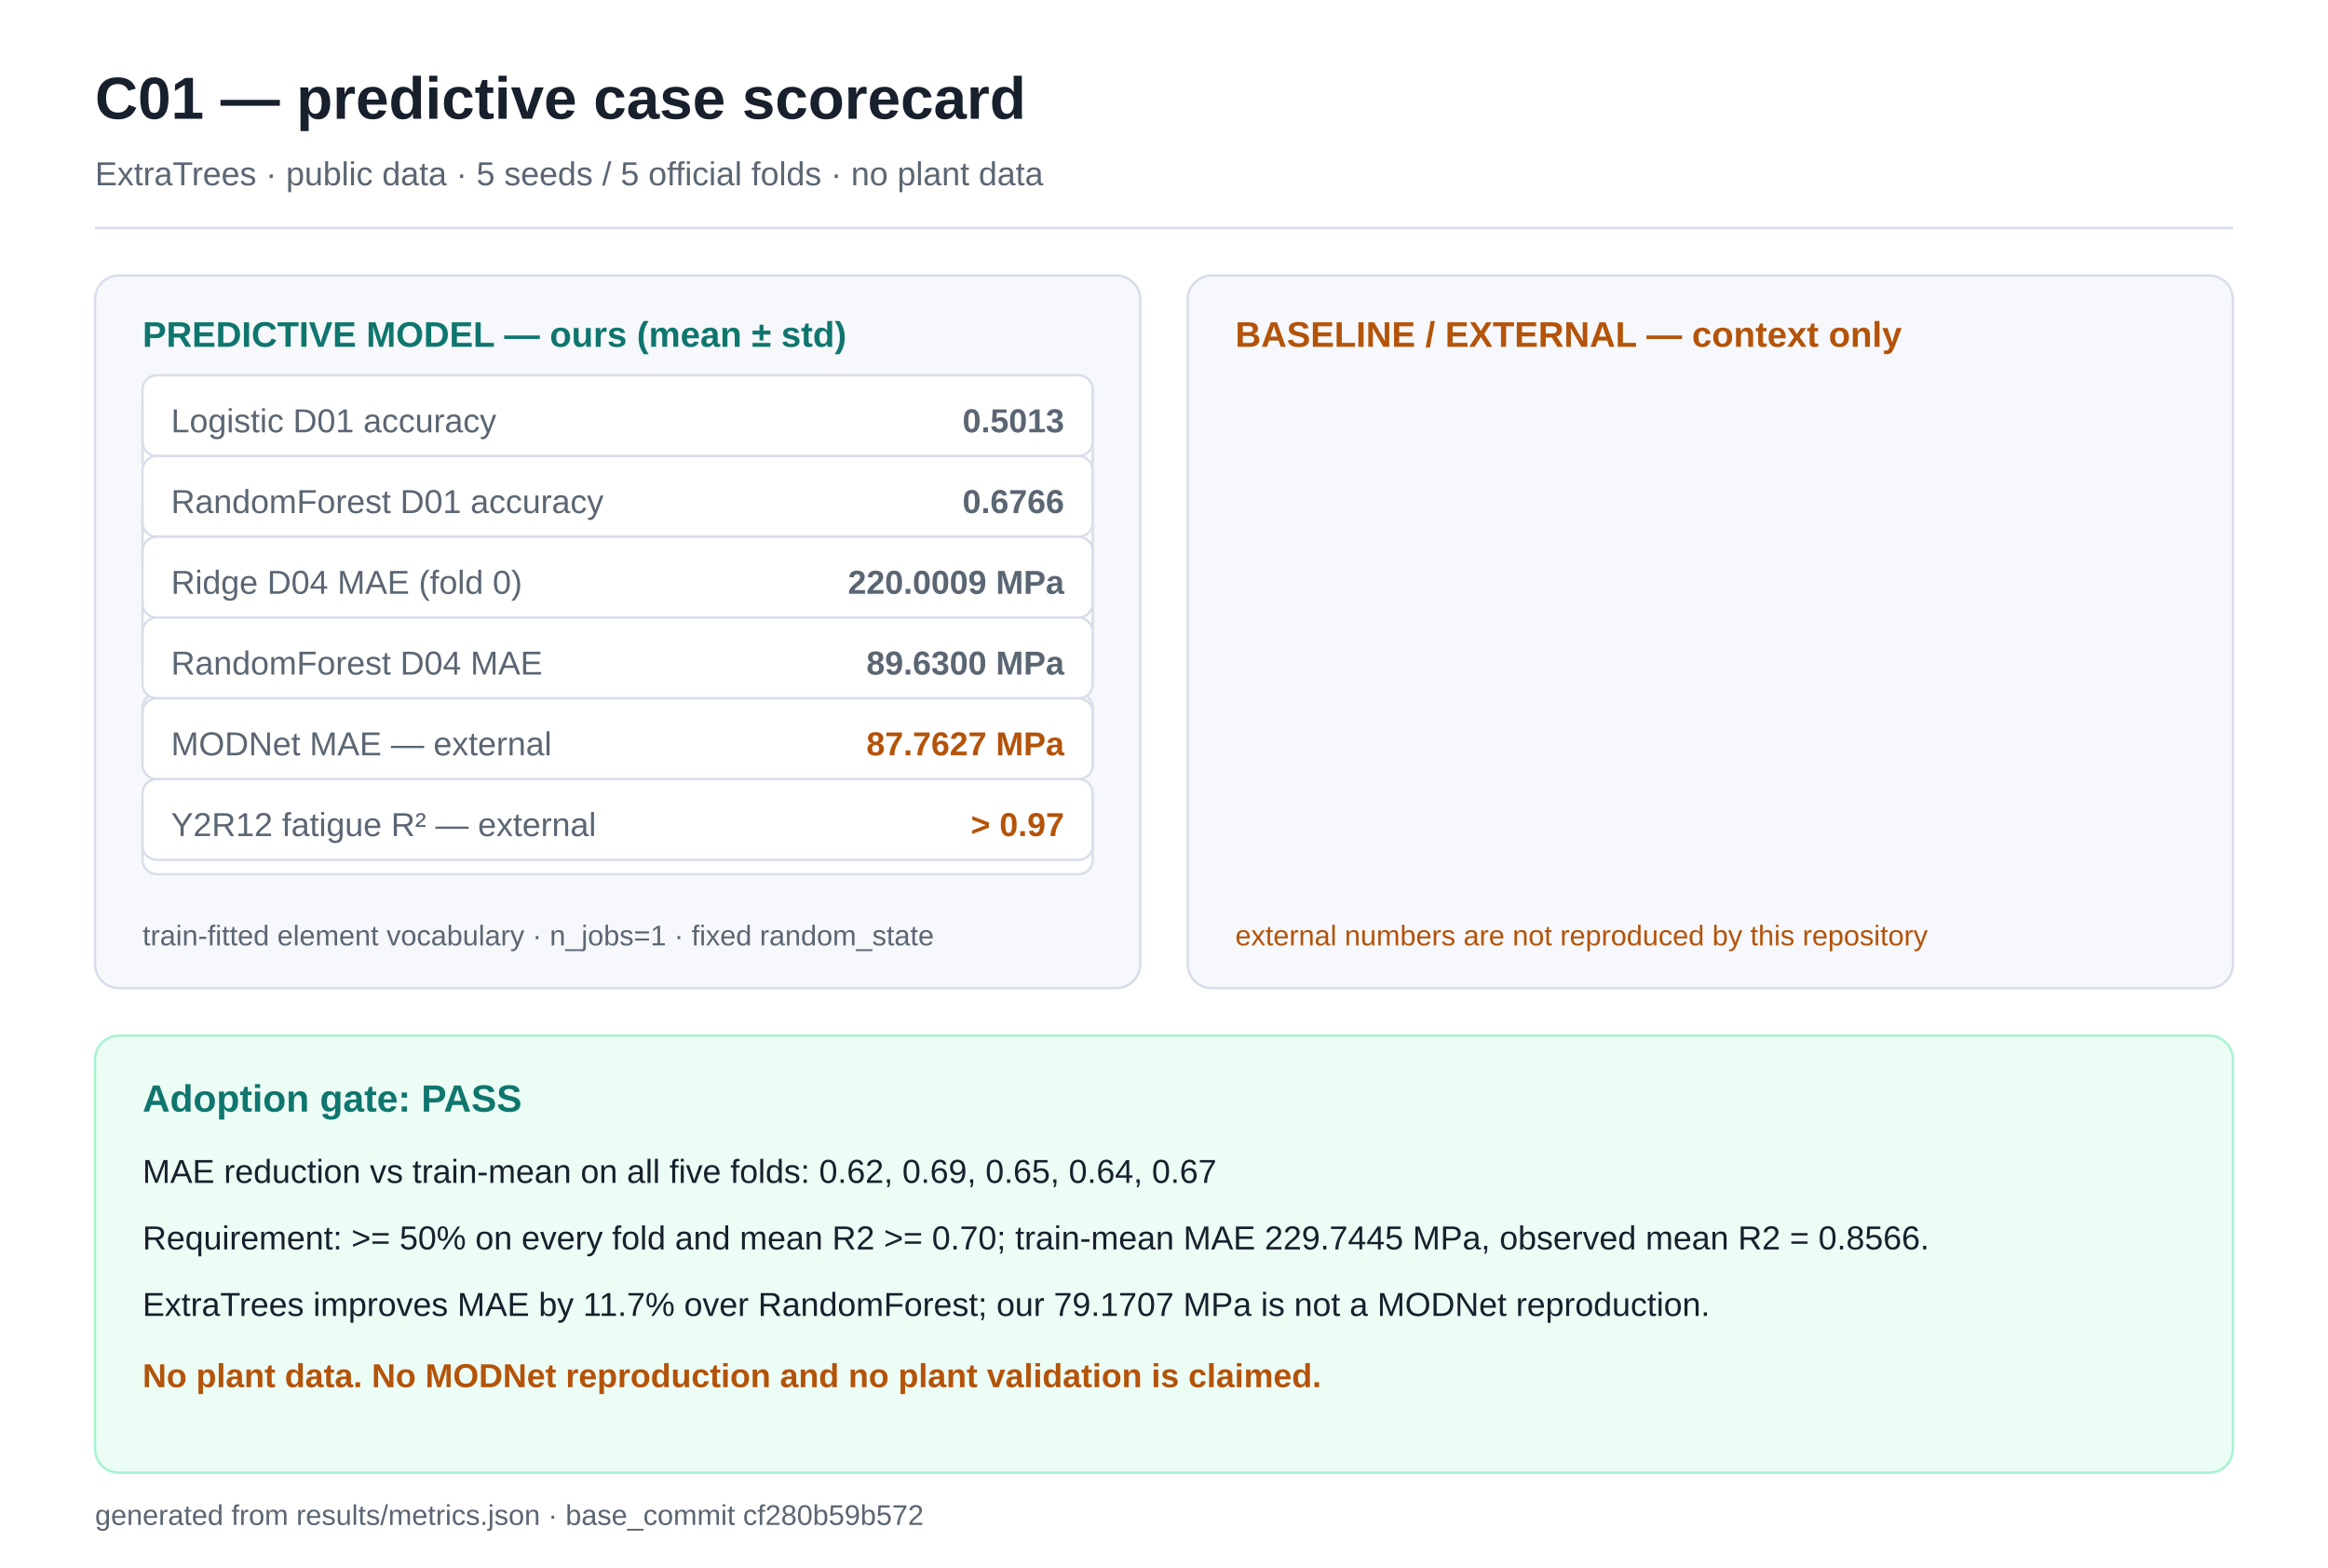
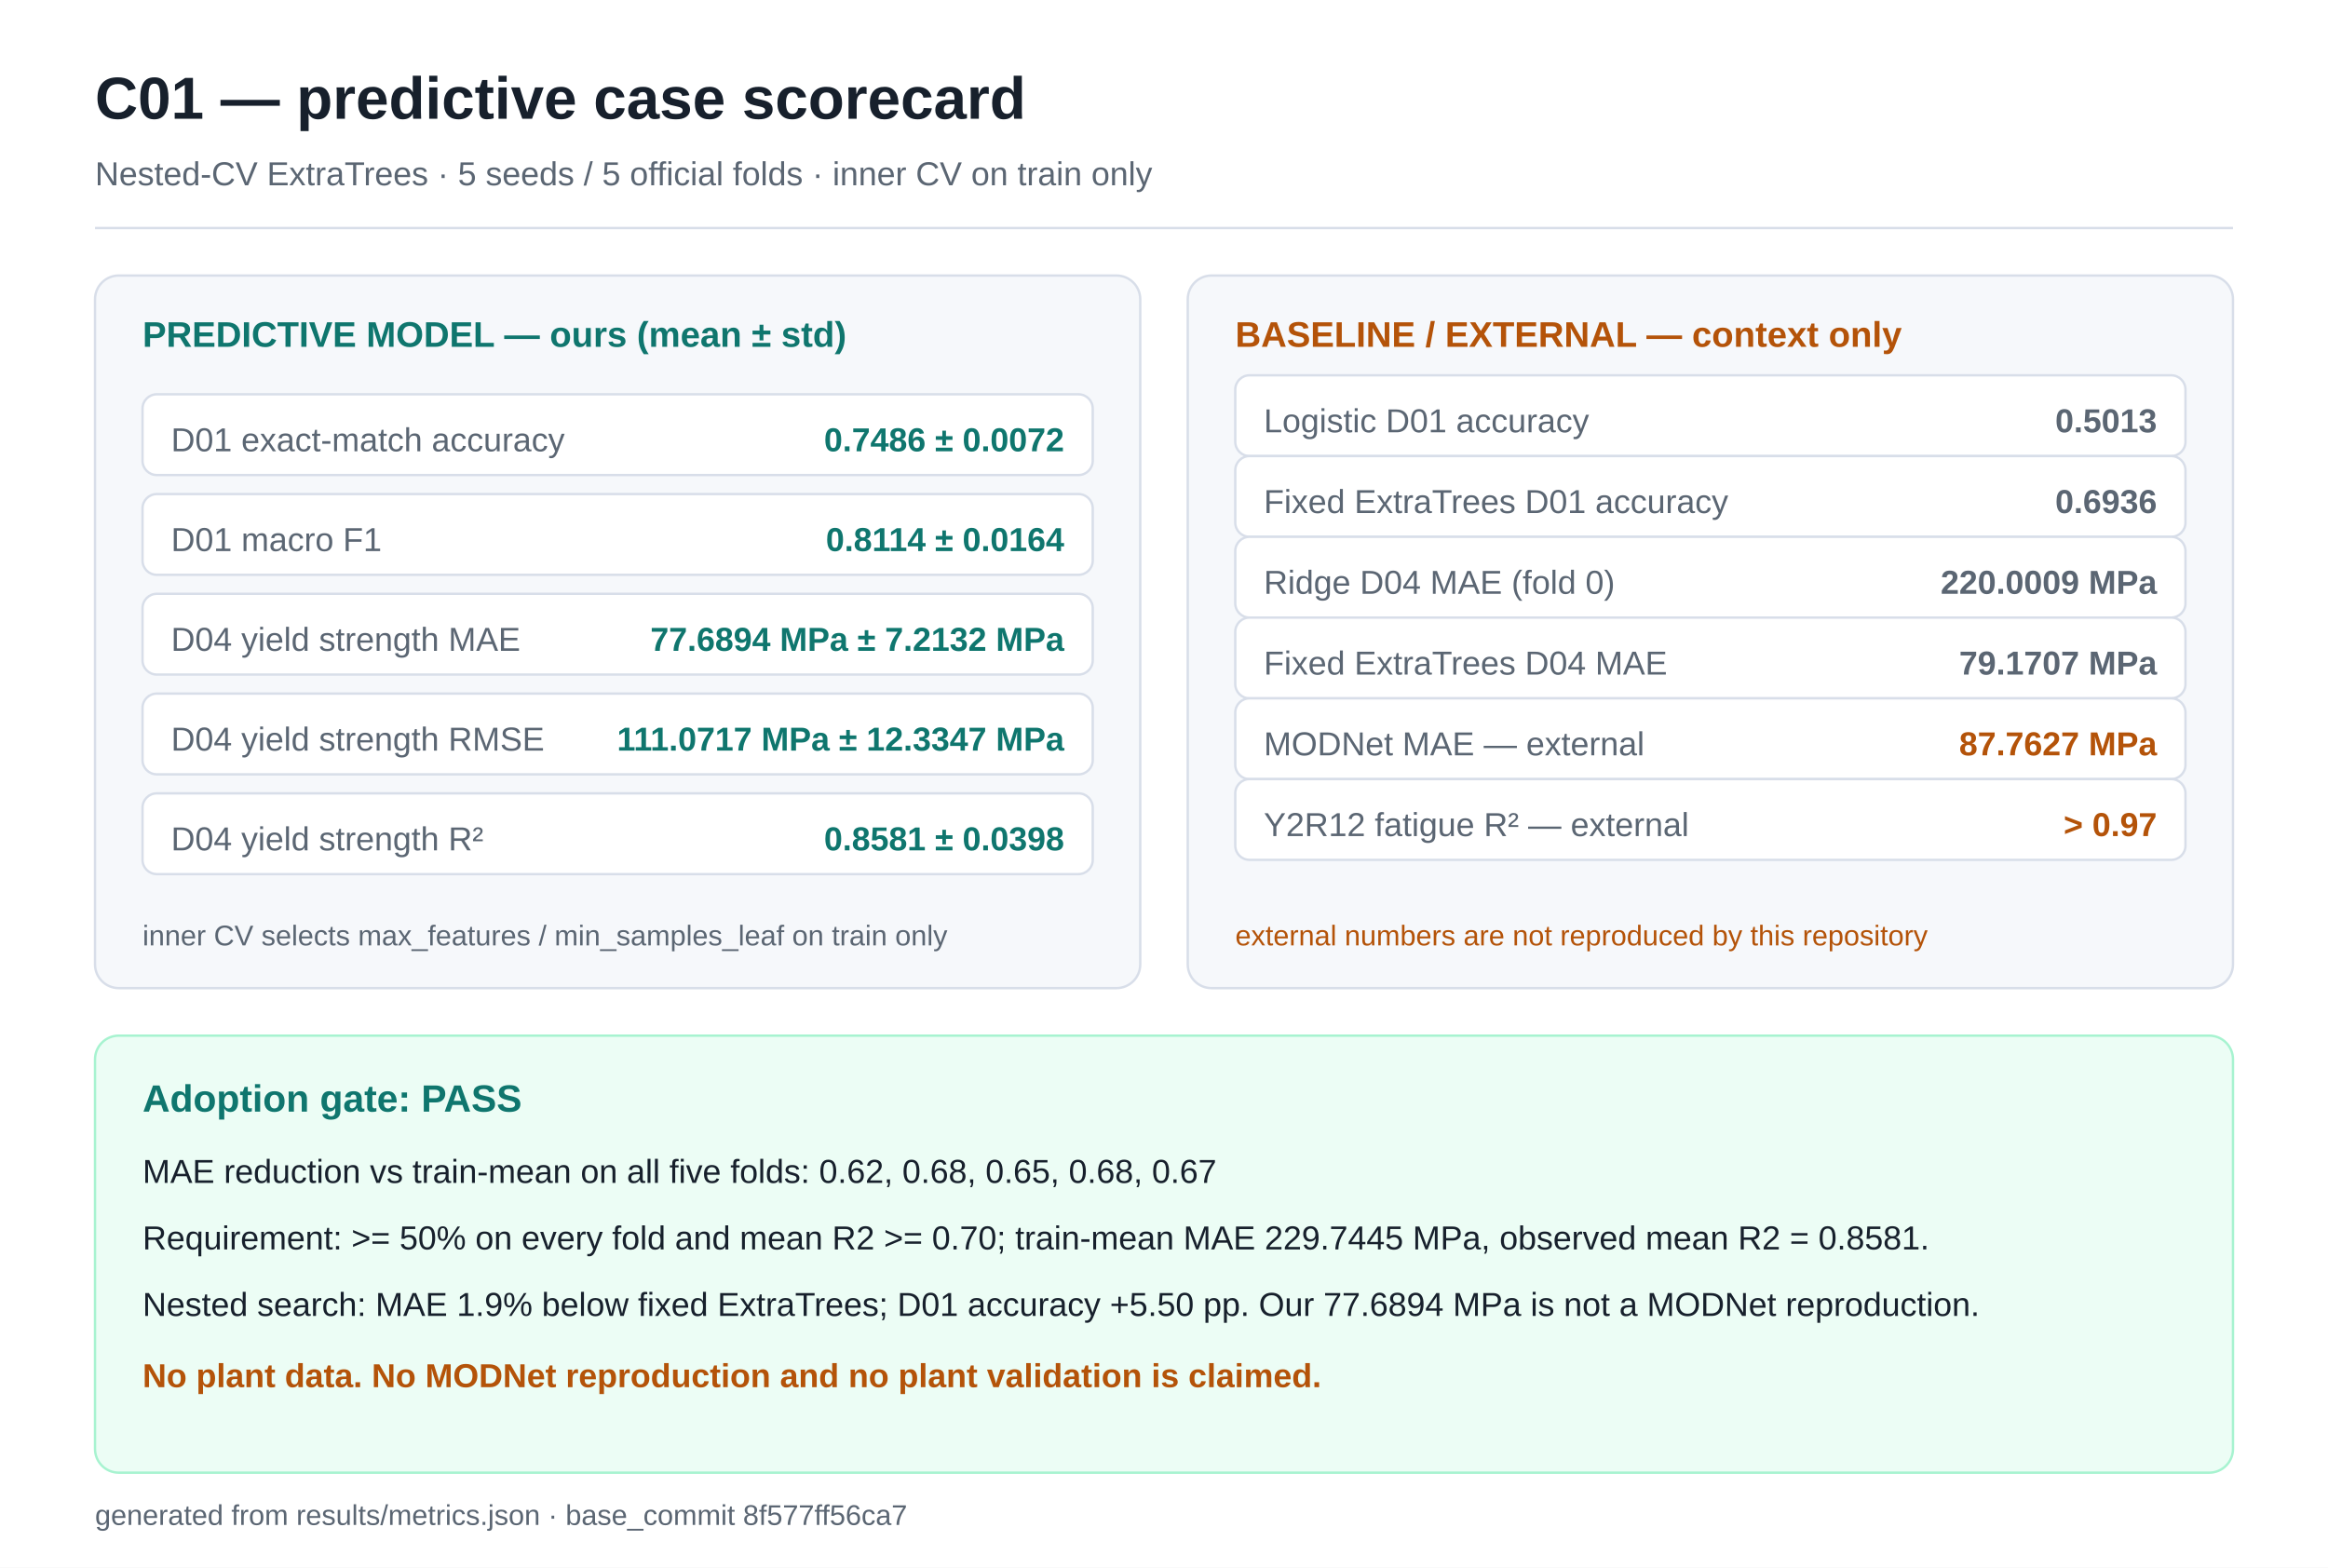
<svg xmlns="http://www.w3.org/2000/svg" width="980" height="660" viewBox="0 0 980 660" role="img" aria-label="C01 predictive case scorecard">
  <rect width="980" height="660" fill="#ffffff" />
  <text x="40" y="50" fill="#17202c" font-size="25" font-weight="bold" text-anchor="start" font-family="Segoe UI, Arial, sans-serif">C01 — predictive case scorecard</text>
-   <text x="40" y="78" fill="#5b6673" font-size="14" font-weight="normal" text-anchor="start" font-family="Segoe UI, Arial, sans-serif">ExtraTrees · public data · 5 seeds / 5 official folds · no plant data</text>
+   <text x="40" y="78" fill="#5b6673" font-size="14" font-weight="normal" text-anchor="start" font-family="Segoe UI, Arial, sans-serif">Nested-CV ExtraTrees · 5 seeds / 5 official folds · inner CV on train only</text>
  <line x1="40" y1="96" x2="940" y2="96" stroke="#d8dee9" stroke-width="1" />
  <rect x="40" y="116" width="440" height="300" rx="10" fill="#f6f8fb" stroke="#d8dee9" stroke-width="1" />
  <text x="60" y="146" fill="#0f766e" font-size="15" font-weight="bold" text-anchor="start" font-family="Segoe UI, Arial, sans-serif">PREDICTIVE MODEL — ours (mean ± std)</text>
  <rect x="60" y="166" width="400" height="34" rx="6" fill="#ffffff" stroke="#d8dee9" stroke-width="1" />
  <text x="72" y="190" fill="#5b6673" font-size="14" font-weight="normal" text-anchor="start" font-family="Segoe UI, Arial, sans-serif">D01 exact-match accuracy</text>
-   <text x="448" y="190" fill="#0f766e" font-size="14" font-weight="bold" text-anchor="end" font-family="Segoe UI, Arial, sans-serif">0.6936 ± 0.0114</text>
+   <text x="448" y="190" fill="#0f766e" font-size="14" font-weight="bold" text-anchor="end" font-family="Segoe UI, Arial, sans-serif">0.7486 ± 0.0072</text>
  <rect x="60" y="208" width="400" height="34" rx="6" fill="#ffffff" stroke="#d8dee9" stroke-width="1" />
  <text x="72" y="232" fill="#5b6673" font-size="14" font-weight="normal" text-anchor="start" font-family="Segoe UI, Arial, sans-serif">D01 macro F1</text>
-   <text x="448" y="232" fill="#0f766e" font-size="14" font-weight="bold" text-anchor="end" font-family="Segoe UI, Arial, sans-serif">0.7755 ± 0.0219</text>
+   <text x="448" y="232" fill="#0f766e" font-size="14" font-weight="bold" text-anchor="end" font-family="Segoe UI, Arial, sans-serif">0.8114 ± 0.0164</text>
  <rect x="60" y="250" width="400" height="34" rx="6" fill="#ffffff" stroke="#d8dee9" stroke-width="1" />
  <text x="72" y="274" fill="#5b6673" font-size="14" font-weight="normal" text-anchor="start" font-family="Segoe UI, Arial, sans-serif">D04 yield strength MAE</text>
-   <text x="448" y="274" fill="#0f766e" font-size="14" font-weight="bold" text-anchor="end" font-family="Segoe UI, Arial, sans-serif">79.1707 MPa ± 8.6980 MPa</text>
+   <text x="448" y="274" fill="#0f766e" font-size="14" font-weight="bold" text-anchor="end" font-family="Segoe UI, Arial, sans-serif">77.6894 MPa ± 7.2132 MPa</text>
  <rect x="60" y="292" width="400" height="34" rx="6" fill="#ffffff" stroke="#d8dee9" stroke-width="1" />
  <text x="72" y="316" fill="#5b6673" font-size="14" font-weight="normal" text-anchor="start" font-family="Segoe UI, Arial, sans-serif">D04 yield strength RMSE</text>
-   <text x="448" y="316" fill="#0f766e" font-size="14" font-weight="bold" text-anchor="end" font-family="Segoe UI, Arial, sans-serif">112.0894 MPa ± 12.5902 MPa</text>
+   <text x="448" y="316" fill="#0f766e" font-size="14" font-weight="bold" text-anchor="end" font-family="Segoe UI, Arial, sans-serif">111.0717 MPa ± 12.3347 MPa</text>
  <rect x="60" y="334" width="400" height="34" rx="6" fill="#ffffff" stroke="#d8dee9" stroke-width="1" />
  <text x="72" y="358" fill="#5b6673" font-size="14" font-weight="normal" text-anchor="start" font-family="Segoe UI, Arial, sans-serif">D04 yield strength R²</text>
-   <text x="448" y="358" fill="#0f766e" font-size="14" font-weight="bold" text-anchor="end" font-family="Segoe UI, Arial, sans-serif">0.8566 ± 0.0374</text>
-   <text x="60" y="398" fill="#5b6673" font-size="12" font-weight="normal" text-anchor="start" font-family="Segoe UI, Arial, sans-serif">train-fitted element vocabulary · n_jobs=1 · fixed random_state</text>
+   <text x="448" y="358" fill="#0f766e" font-size="14" font-weight="bold" text-anchor="end" font-family="Segoe UI, Arial, sans-serif">0.8581 ± 0.0398</text>
+   <text x="60" y="398" fill="#5b6673" font-size="12" font-weight="normal" text-anchor="start" font-family="Segoe UI, Arial, sans-serif">inner CV selects max_features / min_samples_leaf on train only</text>
  <rect x="500" y="116" width="440" height="300" rx="10" fill="#f6f8fb" stroke="#d8dee9" stroke-width="1" />
  <text x="520" y="146" fill="#b45309" font-size="15" font-weight="bold" text-anchor="start" font-family="Segoe UI, Arial, sans-serif">BASELINE / EXTERNAL — context only</text>
-   <rect x="60" y="158" width="400" height="34" rx="6" fill="#ffffff" stroke="#d8dee9" stroke-width="1" />
-   <text x="72" y="182" fill="#5b6673" font-size="14" font-weight="normal" text-anchor="start" font-family="Segoe UI, Arial, sans-serif">Logistic D01 accuracy</text>
-   <text x="448" y="182" fill="#5b6673" font-size="14" font-weight="bold" text-anchor="end" font-family="Segoe UI, Arial, sans-serif">0.5013</text>
-   <rect x="60" y="192" width="400" height="34" rx="6" fill="#ffffff" stroke="#d8dee9" stroke-width="1" />
-   <text x="72" y="216" fill="#5b6673" font-size="14" font-weight="normal" text-anchor="start" font-family="Segoe UI, Arial, sans-serif">RandomForest D01 accuracy</text>
-   <text x="448" y="216" fill="#5b6673" font-size="14" font-weight="bold" text-anchor="end" font-family="Segoe UI, Arial, sans-serif">0.6766</text>
-   <rect x="60" y="226" width="400" height="34" rx="6" fill="#ffffff" stroke="#d8dee9" stroke-width="1" />
-   <text x="72" y="250" fill="#5b6673" font-size="14" font-weight="normal" text-anchor="start" font-family="Segoe UI, Arial, sans-serif">Ridge D04 MAE (fold 0)</text>
-   <text x="448" y="250" fill="#5b6673" font-size="14" font-weight="bold" text-anchor="end" font-family="Segoe UI, Arial, sans-serif">220.0009 MPa</text>
-   <rect x="60" y="260" width="400" height="34" rx="6" fill="#ffffff" stroke="#d8dee9" stroke-width="1" />
-   <text x="72" y="284" fill="#5b6673" font-size="14" font-weight="normal" text-anchor="start" font-family="Segoe UI, Arial, sans-serif">RandomForest D04 MAE</text>
-   <text x="448" y="284" fill="#5b6673" font-size="14" font-weight="bold" text-anchor="end" font-family="Segoe UI, Arial, sans-serif">89.6300 MPa</text>
-   <rect x="60" y="294" width="400" height="34" rx="6" fill="#ffffff" stroke="#d8dee9" stroke-width="1" />
-   <text x="72" y="318" fill="#5b6673" font-size="14" font-weight="normal" text-anchor="start" font-family="Segoe UI, Arial, sans-serif">MODNet MAE — external</text>
-   <text x="448" y="318" fill="#b45309" font-size="14" font-weight="bold" text-anchor="end" font-family="Segoe UI, Arial, sans-serif">87.7627 MPa</text>
-   <rect x="60" y="328" width="400" height="34" rx="6" fill="#ffffff" stroke="#d8dee9" stroke-width="1" />
-   <text x="72" y="352" fill="#5b6673" font-size="14" font-weight="normal" text-anchor="start" font-family="Segoe UI, Arial, sans-serif">Y2R12 fatigue R² — external</text>
-   <text x="448" y="352" fill="#b45309" font-size="14" font-weight="bold" text-anchor="end" font-family="Segoe UI, Arial, sans-serif">&gt; 0.97</text>
+   <rect x="520" y="158" width="400" height="34" rx="6" fill="#ffffff" stroke="#d8dee9" stroke-width="1" />
+   <text x="532" y="182" fill="#5b6673" font-size="14" font-weight="normal" text-anchor="start" font-family="Segoe UI, Arial, sans-serif">Logistic D01 accuracy</text>
+   <text x="908" y="182" fill="#5b6673" font-size="14" font-weight="bold" text-anchor="end" font-family="Segoe UI, Arial, sans-serif">0.5013</text>
+   <rect x="520" y="192" width="400" height="34" rx="6" fill="#ffffff" stroke="#d8dee9" stroke-width="1" />
+   <text x="532" y="216" fill="#5b6673" font-size="14" font-weight="normal" text-anchor="start" font-family="Segoe UI, Arial, sans-serif">Fixed ExtraTrees D01 accuracy</text>
+   <text x="908" y="216" fill="#5b6673" font-size="14" font-weight="bold" text-anchor="end" font-family="Segoe UI, Arial, sans-serif">0.6936</text>
+   <rect x="520" y="226" width="400" height="34" rx="6" fill="#ffffff" stroke="#d8dee9" stroke-width="1" />
+   <text x="532" y="250" fill="#5b6673" font-size="14" font-weight="normal" text-anchor="start" font-family="Segoe UI, Arial, sans-serif">Ridge D04 MAE (fold 0)</text>
+   <text x="908" y="250" fill="#5b6673" font-size="14" font-weight="bold" text-anchor="end" font-family="Segoe UI, Arial, sans-serif">220.0009 MPa</text>
+   <rect x="520" y="260" width="400" height="34" rx="6" fill="#ffffff" stroke="#d8dee9" stroke-width="1" />
+   <text x="532" y="284" fill="#5b6673" font-size="14" font-weight="normal" text-anchor="start" font-family="Segoe UI, Arial, sans-serif">Fixed ExtraTrees D04 MAE</text>
+   <text x="908" y="284" fill="#5b6673" font-size="14" font-weight="bold" text-anchor="end" font-family="Segoe UI, Arial, sans-serif">79.1707 MPa</text>
+   <rect x="520" y="294" width="400" height="34" rx="6" fill="#ffffff" stroke="#d8dee9" stroke-width="1" />
+   <text x="532" y="318" fill="#5b6673" font-size="14" font-weight="normal" text-anchor="start" font-family="Segoe UI, Arial, sans-serif">MODNet MAE — external</text>
+   <text x="908" y="318" fill="#b45309" font-size="14" font-weight="bold" text-anchor="end" font-family="Segoe UI, Arial, sans-serif">87.7627 MPa</text>
+   <rect x="520" y="328" width="400" height="34" rx="6" fill="#ffffff" stroke="#d8dee9" stroke-width="1" />
+   <text x="532" y="352" fill="#5b6673" font-size="14" font-weight="normal" text-anchor="start" font-family="Segoe UI, Arial, sans-serif">Y2R12 fatigue R² — external</text>
+   <text x="908" y="352" fill="#b45309" font-size="14" font-weight="bold" text-anchor="end" font-family="Segoe UI, Arial, sans-serif">&gt; 0.97</text>
  <text x="520" y="398" fill="#b45309" font-size="12" font-weight="normal" text-anchor="start" font-family="Segoe UI, Arial, sans-serif">external numbers are not reproduced by this repository</text>
  <rect x="40" y="436" width="900" height="184" rx="10" fill="#ecfdf5" stroke="#a7f3d0" stroke-width="1" />
  <text x="60" y="468" fill="#0f766e" font-size="16" font-weight="bold" text-anchor="start" font-family="Segoe UI, Arial, sans-serif">Adoption gate: PASS</text>
-   <text x="60" y="498" fill="#17202c" font-size="14" font-weight="normal" text-anchor="start" font-family="Segoe UI, Arial, sans-serif">MAE reduction vs train-mean on all five folds: 0.62, 0.69, 0.65, 0.64, 0.67</text>
-   <text x="60" y="526" fill="#17202c" font-size="14" font-weight="normal" text-anchor="start" font-family="Segoe UI, Arial, sans-serif">Requirement: &gt;= 50% on every fold and mean R2 &gt;= 0.70; train-mean MAE 229.7445 MPa, observed mean R2 = 0.8566.</text>
-   <text x="60" y="554" fill="#17202c" font-size="14" font-weight="normal" text-anchor="start" font-family="Segoe UI, Arial, sans-serif">ExtraTrees improves MAE by 11.7% over RandomForest; our 79.1707 MPa is not a MODNet reproduction.</text>
+   <text x="60" y="498" fill="#17202c" font-size="14" font-weight="normal" text-anchor="start" font-family="Segoe UI, Arial, sans-serif">MAE reduction vs train-mean on all five folds: 0.62, 0.68, 0.65, 0.68, 0.67</text>
+   <text x="60" y="526" fill="#17202c" font-size="14" font-weight="normal" text-anchor="start" font-family="Segoe UI, Arial, sans-serif">Requirement: &gt;= 50% on every fold and mean R2 &gt;= 0.70; train-mean MAE 229.7445 MPa, observed mean R2 = 0.8581.</text>
+   <text x="60" y="554" fill="#17202c" font-size="14" font-weight="normal" text-anchor="start" font-family="Segoe UI, Arial, sans-serif">Nested search: MAE 1.9% below fixed ExtraTrees; D01 accuracy +5.50 pp. Our 77.6894 MPa is not a MODNet reproduction.</text>
  <text x="60" y="584" fill="#b45309" font-size="14" font-weight="bold" text-anchor="start" font-family="Segoe UI, Arial, sans-serif">No plant data. No MODNet reproduction and no plant validation is claimed.</text>
-   <text x="40" y="642" fill="#5b6673" font-size="12" font-weight="normal" text-anchor="start" font-family="Segoe UI, Arial, sans-serif">generated from results/metrics.json · base_commit cf280b59b572</text>
+   <text x="40" y="642" fill="#5b6673" font-size="12" font-weight="normal" text-anchor="start" font-family="Segoe UI, Arial, sans-serif">generated from results/metrics.json · base_commit 8f577ff56ca7</text>
</svg>
